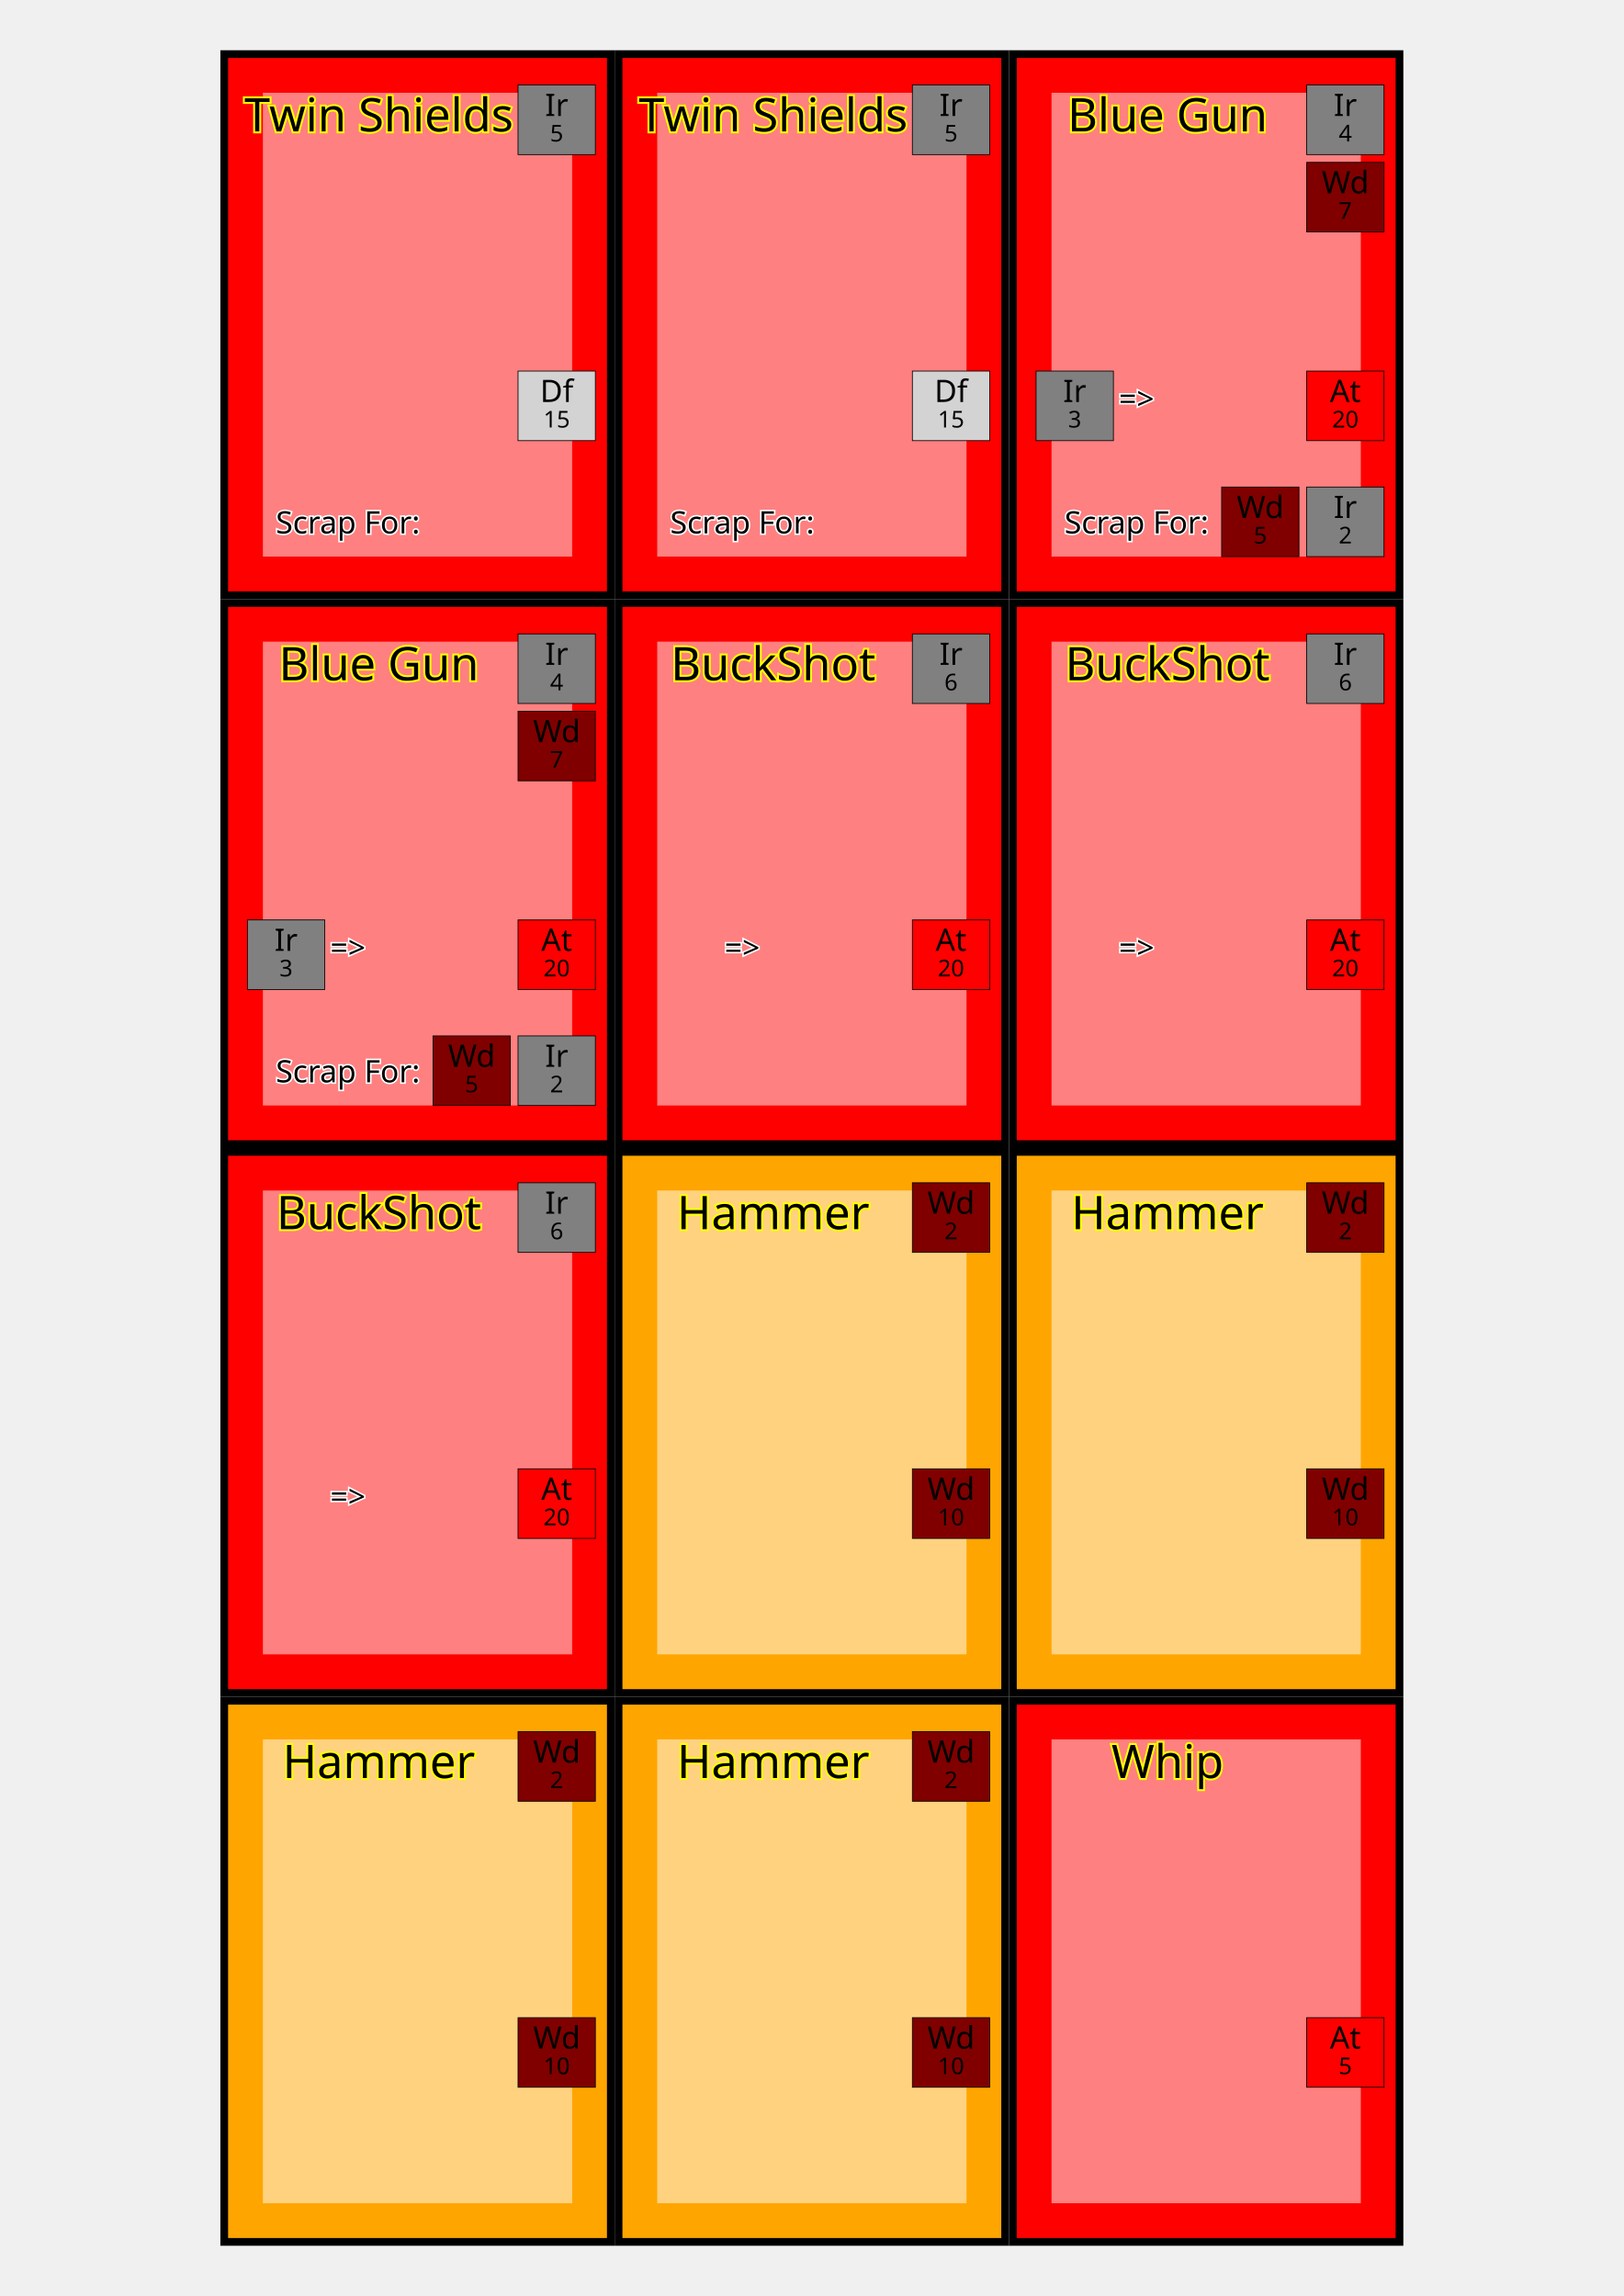
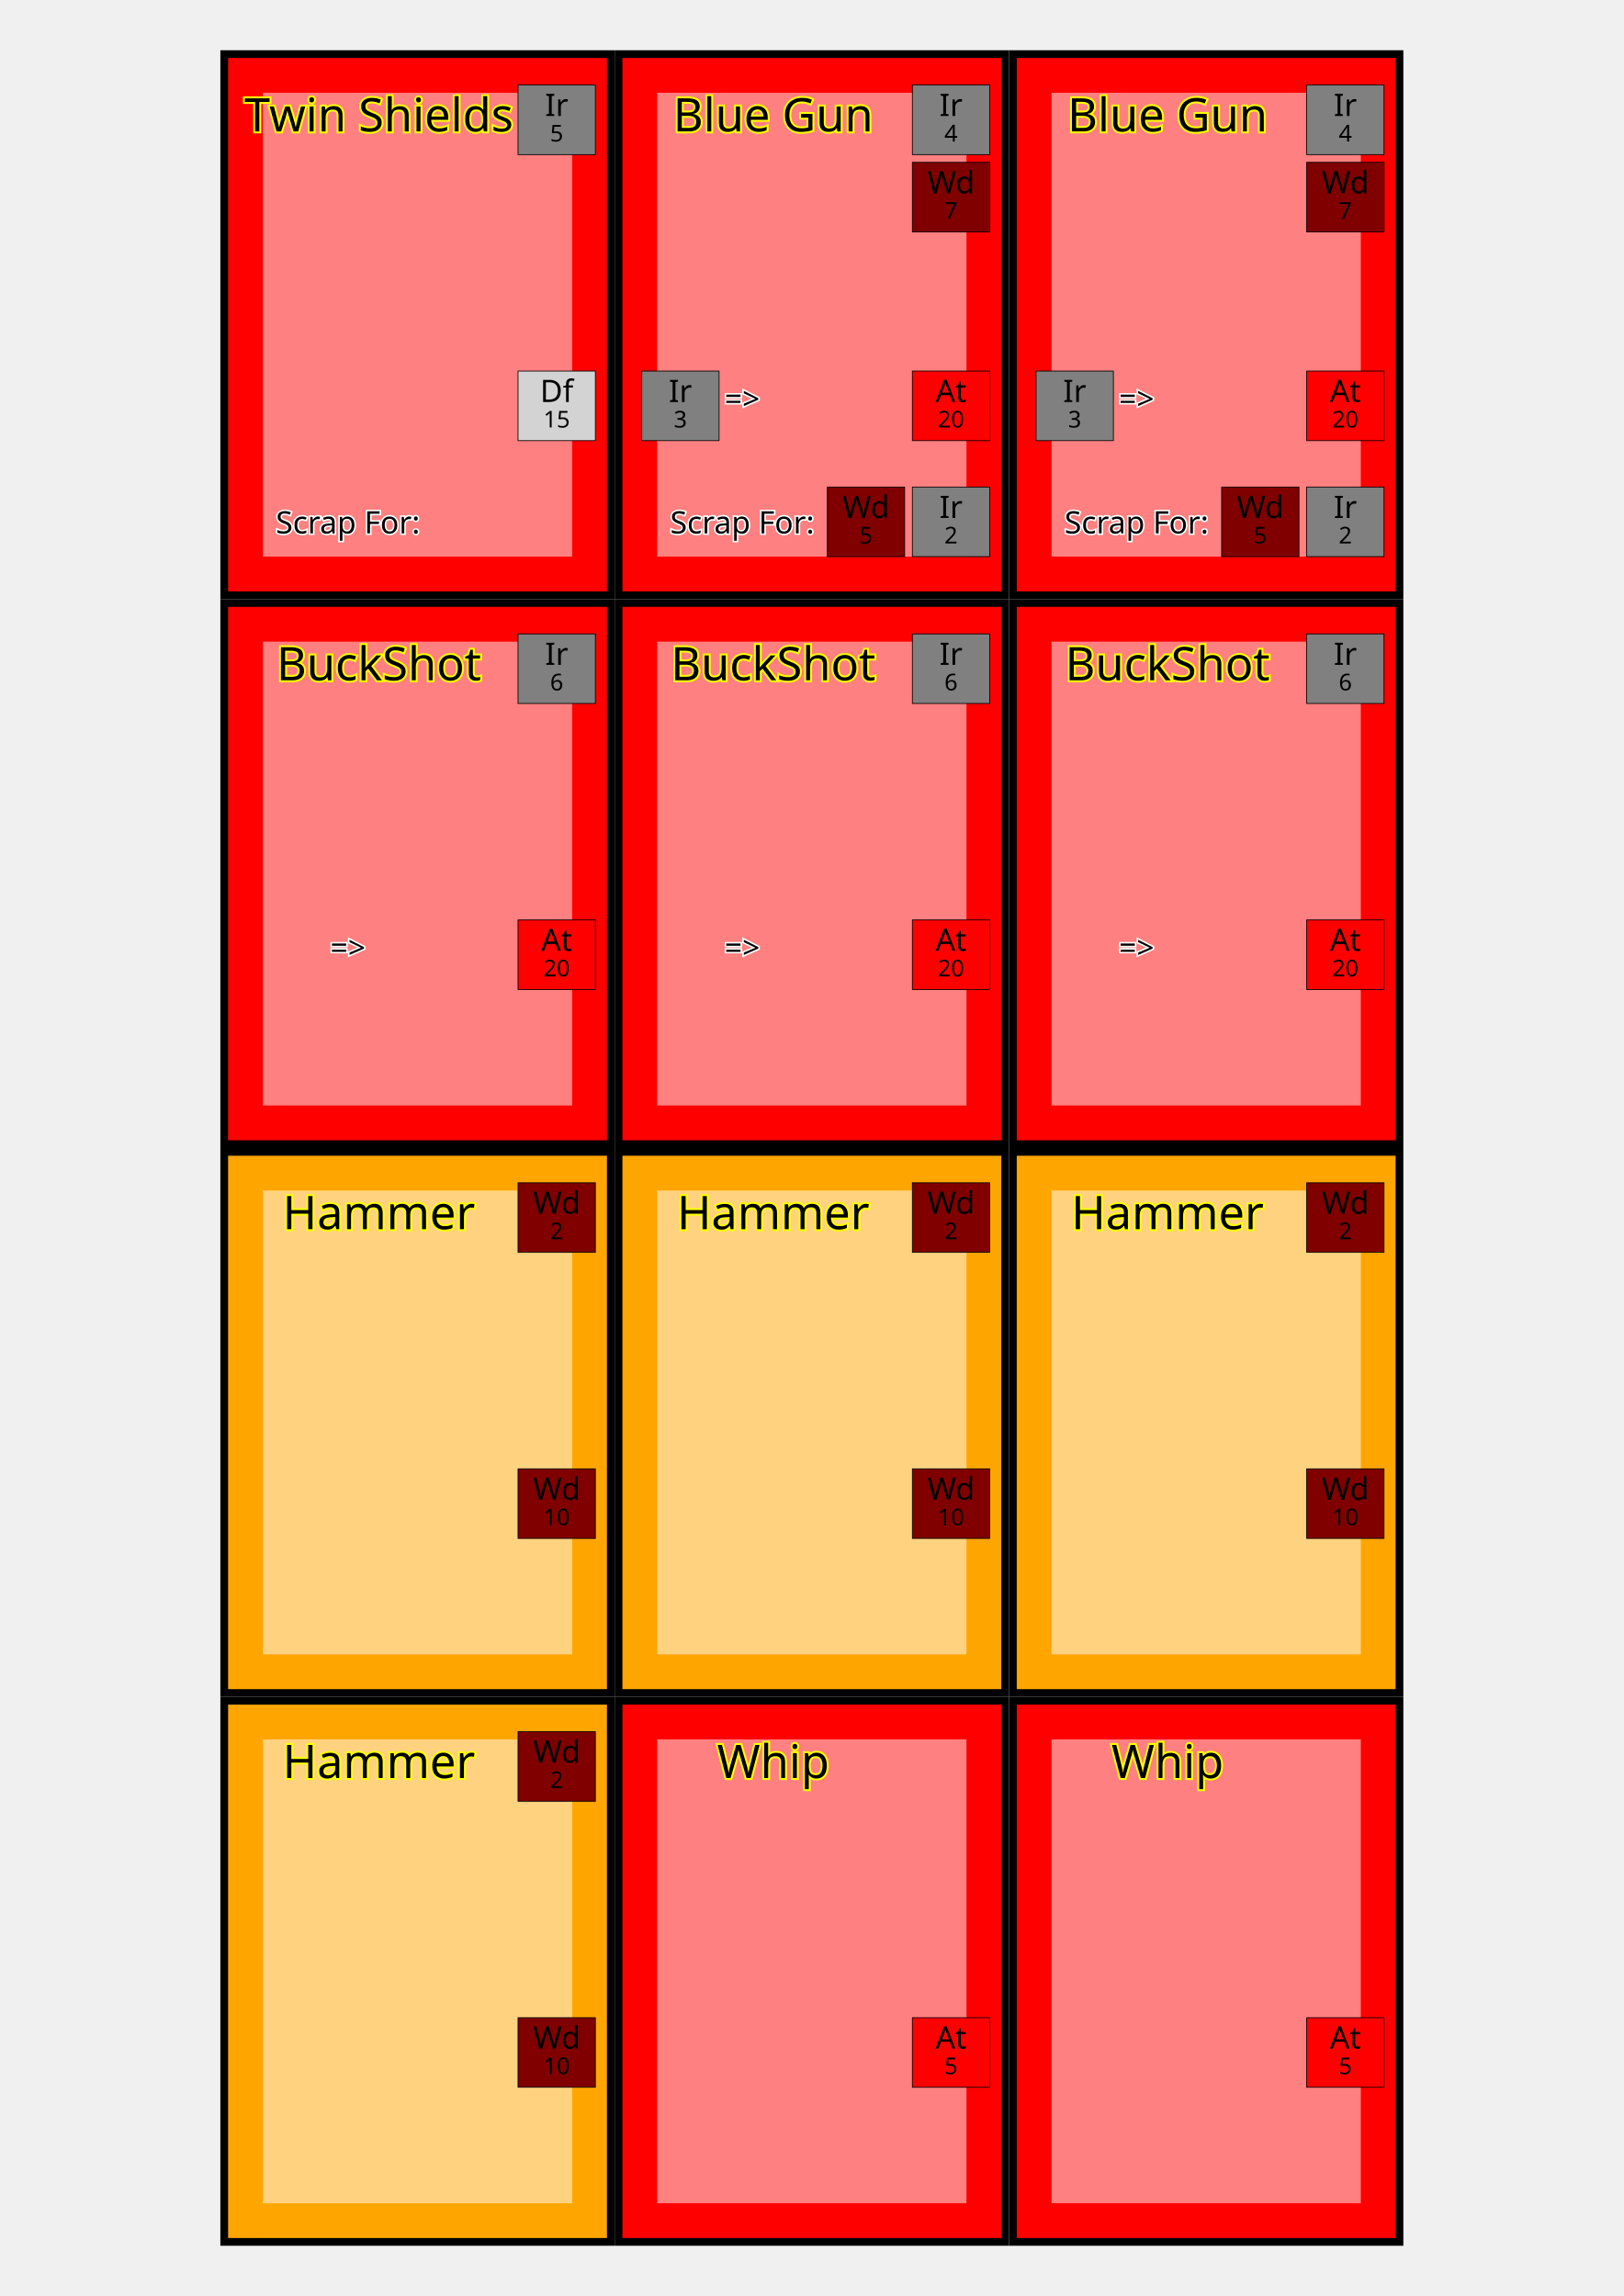
<svg xmlns="http://www.w3.org/2000/svg" version="1.1" width="210mm" height="297mm" viewBox="0 0 210 297">
  <g transform="translate(29 7)">
    <rect x="0" y="0" width="50" height="70" fill="red" stroke="black" stroke-width="1" />
    <rect x="5" y="5" width="40" height="60" fill="White" stroke="None" opacity="0.5" />
    <text x="20" y="10" fill="black" stroke="yellow" stroke-width="0.5" style="paint-order:stroke" text-anchor="middle" font-size="6" font-family="Rockwell">Twin Shields</text>
    <rect x="38" y="4" width="10" height="9" fill="gray" stroke="black" stroke-width="0.1" />
    <text x="43" y="8" font-size="4" font-family="Rockwell" text-anchor="middle">Ir</text>
    <text x="43" y="11.3" font-size="3" font-family="Rockwell" text-anchor="middle">5</text>
    <rect x="38" y="41" width="10" height="9" fill="lightgray" stroke="black" stroke-width="0.1" />
    <text x="43" y="45" font-size="4" font-family="Rockwell" text-anchor="middle">Df</text>
    <text x="43" y="48.3" font-size="3" font-family="Rockwell" text-anchor="middle">15</text>
    <text x="16" y="62" fill="black" stroke="white" stroke-width="0.4" style="paint-order:stroke" text-anchor="middle" font-size="4" font-family="Rockwell">Scrap For:</text>
  </g>
  <g transform="translate(80 7)">
    <rect x="0" y="0" width="50" height="70" fill="red" stroke="black" stroke-width="1" />
    <rect x="5" y="5" width="40" height="60" fill="White" stroke="None" opacity="0.5" />
-     <text x="20" y="10" fill="black" stroke="yellow" stroke-width="0.5" style="paint-order:stroke" text-anchor="middle" font-size="6" font-family="Rockwell">Twin Shields</text>
+     <text x="20" y="10" fill="black" stroke="yellow" stroke-width="0.5" style="paint-order:stroke" text-anchor="middle" font-size="6" font-family="Rockwell">Blue Gun</text>
    <rect x="38" y="4" width="10" height="9" fill="gray" stroke="black" stroke-width="0.1" />
    <text x="43" y="8" font-size="4" font-family="Rockwell" text-anchor="middle">Ir</text>
-     <text x="43" y="11.3" font-size="3" font-family="Rockwell" text-anchor="middle">5</text>
-     <rect x="38" y="41" width="10" height="9" fill="lightgray" stroke="black" stroke-width="0.1" />
-     <text x="43" y="45" font-size="4" font-family="Rockwell" text-anchor="middle">Df</text>
-     <text x="43" y="48.3" font-size="3" font-family="Rockwell" text-anchor="middle">15</text>
+     <text x="43" y="11.3" font-size="3" font-family="Rockwell" text-anchor="middle">4</text>
+     <rect x="38" y="14" width="10" height="9" fill="maroon" stroke="black" stroke-width="0.1" />
+     <text x="43" y="18" font-size="4" font-family="Rockwell" text-anchor="middle">Wd</text>
+     <text x="43" y="21.3" font-size="3" font-family="Rockwell" text-anchor="middle">7</text>
+     <rect x="38" y="41" width="10" height="9" fill="red" stroke="black" stroke-width="0.1" />
+     <text x="43" y="45" font-size="4" font-family="Rockwell" text-anchor="middle">At</text>
+     <text x="43" y="48.3" font-size="3" font-family="Rockwell" text-anchor="middle">20</text>
+     <rect x="3" y="41" width="10" height="9" fill="gray" stroke="black" stroke-width="0.1" />
+     <text x="8" y="45" font-size="4" font-family="Rockwell" text-anchor="middle">Ir</text>
+     <text x="8" y="48.3" font-size="3" font-family="Rockwell" text-anchor="middle">3</text>
+     <text x="16" y="46" fill="black" stroke="white" stroke-width="0.4" style="paint-order:stroke" text-anchor="middle" font-size="4" font-family="Rockwell">=&gt;</text>
    <text x="16" y="62" fill="black" stroke="white" stroke-width="0.4" style="paint-order:stroke" text-anchor="middle" font-size="4" font-family="Rockwell">Scrap For:</text>
+     <rect x="38" y="56" width="10" height="9" fill="gray" stroke="black" stroke-width="0.1" />
+     <text x="43" y="60" font-size="4" font-family="Rockwell" text-anchor="middle">Ir</text>
+     <text x="43" y="63.3" font-size="3" font-family="Rockwell" text-anchor="middle">2</text>
+     <rect x="27" y="56" width="10" height="9" fill="maroon" stroke="black" stroke-width="0.1" />
+     <text x="32" y="60" font-size="4" font-family="Rockwell" text-anchor="middle">Wd</text>
+     <text x="32" y="63.3" font-size="3" font-family="Rockwell" text-anchor="middle">5</text>
  </g>
  <g transform="translate(131 7)">
    <rect x="0" y="0" width="50" height="70" fill="red" stroke="black" stroke-width="1" />
    <rect x="5" y="5" width="40" height="60" fill="White" stroke="None" opacity="0.5" />
    <text x="20" y="10" fill="black" stroke="yellow" stroke-width="0.5" style="paint-order:stroke" text-anchor="middle" font-size="6" font-family="Rockwell">Blue Gun</text>
    <rect x="38" y="4" width="10" height="9" fill="gray" stroke="black" stroke-width="0.1" />
    <text x="43" y="8" font-size="4" font-family="Rockwell" text-anchor="middle">Ir</text>
    <text x="43" y="11.3" font-size="3" font-family="Rockwell" text-anchor="middle">4</text>
    <rect x="38" y="14" width="10" height="9" fill="maroon" stroke="black" stroke-width="0.1" />
    <text x="43" y="18" font-size="4" font-family="Rockwell" text-anchor="middle">Wd</text>
    <text x="43" y="21.3" font-size="3" font-family="Rockwell" text-anchor="middle">7</text>
    <rect x="38" y="41" width="10" height="9" fill="red" stroke="black" stroke-width="0.1" />
    <text x="43" y="45" font-size="4" font-family="Rockwell" text-anchor="middle">At</text>
    <text x="43" y="48.3" font-size="3" font-family="Rockwell" text-anchor="middle">20</text>
    <rect x="3" y="41" width="10" height="9" fill="gray" stroke="black" stroke-width="0.1" />
    <text x="8" y="45" font-size="4" font-family="Rockwell" text-anchor="middle">Ir</text>
    <text x="8" y="48.3" font-size="3" font-family="Rockwell" text-anchor="middle">3</text>
    <text x="16" y="46" fill="black" stroke="white" stroke-width="0.4" style="paint-order:stroke" text-anchor="middle" font-size="4" font-family="Rockwell">=&gt;</text>
    <text x="16" y="62" fill="black" stroke="white" stroke-width="0.4" style="paint-order:stroke" text-anchor="middle" font-size="4" font-family="Rockwell">Scrap For:</text>
    <rect x="38" y="56" width="10" height="9" fill="gray" stroke="black" stroke-width="0.1" />
    <text x="43" y="60" font-size="4" font-family="Rockwell" text-anchor="middle">Ir</text>
    <text x="43" y="63.3" font-size="3" font-family="Rockwell" text-anchor="middle">2</text>
    <rect x="27" y="56" width="10" height="9" fill="maroon" stroke="black" stroke-width="0.1" />
    <text x="32" y="60" font-size="4" font-family="Rockwell" text-anchor="middle">Wd</text>
    <text x="32" y="63.3" font-size="3" font-family="Rockwell" text-anchor="middle">5</text>
  </g>
  <g transform="translate(29 78)">
    <rect x="0" y="0" width="50" height="70" fill="red" stroke="black" stroke-width="1" />
    <rect x="5" y="5" width="40" height="60" fill="White" stroke="None" opacity="0.5" />
-     <text x="20" y="10" fill="black" stroke="yellow" stroke-width="0.5" style="paint-order:stroke" text-anchor="middle" font-size="6" font-family="Rockwell">Blue Gun</text>
+     <text x="20" y="10" fill="black" stroke="yellow" stroke-width="0.5" style="paint-order:stroke" text-anchor="middle" font-size="6" font-family="Rockwell">BuckShot</text>
    <rect x="38" y="4" width="10" height="9" fill="gray" stroke="black" stroke-width="0.1" />
    <text x="43" y="8" font-size="4" font-family="Rockwell" text-anchor="middle">Ir</text>
-     <text x="43" y="11.3" font-size="3" font-family="Rockwell" text-anchor="middle">4</text>
-     <rect x="38" y="14" width="10" height="9" fill="maroon" stroke="black" stroke-width="0.1" />
-     <text x="43" y="18" font-size="4" font-family="Rockwell" text-anchor="middle">Wd</text>
-     <text x="43" y="21.3" font-size="3" font-family="Rockwell" text-anchor="middle">7</text>
+     <text x="43" y="11.3" font-size="3" font-family="Rockwell" text-anchor="middle">6</text>
    <rect x="38" y="41" width="10" height="9" fill="red" stroke="black" stroke-width="0.1" />
    <text x="43" y="45" font-size="4" font-family="Rockwell" text-anchor="middle">At</text>
    <text x="43" y="48.3" font-size="3" font-family="Rockwell" text-anchor="middle">20</text>
-     <rect x="3" y="41" width="10" height="9" fill="gray" stroke="black" stroke-width="0.1" />
-     <text x="8" y="45" font-size="4" font-family="Rockwell" text-anchor="middle">Ir</text>
-     <text x="8" y="48.3" font-size="3" font-family="Rockwell" text-anchor="middle">3</text>
    <text x="16" y="46" fill="black" stroke="white" stroke-width="0.4" style="paint-order:stroke" text-anchor="middle" font-size="4" font-family="Rockwell">=&gt;</text>
-     <text x="16" y="62" fill="black" stroke="white" stroke-width="0.4" style="paint-order:stroke" text-anchor="middle" font-size="4" font-family="Rockwell">Scrap For:</text>
-     <rect x="38" y="56" width="10" height="9" fill="gray" stroke="black" stroke-width="0.1" />
-     <text x="43" y="60" font-size="4" font-family="Rockwell" text-anchor="middle">Ir</text>
-     <text x="43" y="63.3" font-size="3" font-family="Rockwell" text-anchor="middle">2</text>
-     <rect x="27" y="56" width="10" height="9" fill="maroon" stroke="black" stroke-width="0.1" />
-     <text x="32" y="60" font-size="4" font-family="Rockwell" text-anchor="middle">Wd</text>
-     <text x="32" y="63.3" font-size="3" font-family="Rockwell" text-anchor="middle">5</text>
  </g>
  <g transform="translate(80 78)">
    <rect x="0" y="0" width="50" height="70" fill="red" stroke="black" stroke-width="1" />
    <rect x="5" y="5" width="40" height="60" fill="White" stroke="None" opacity="0.5" />
    <text x="20" y="10" fill="black" stroke="yellow" stroke-width="0.5" style="paint-order:stroke" text-anchor="middle" font-size="6" font-family="Rockwell">BuckShot</text>
    <rect x="38" y="4" width="10" height="9" fill="gray" stroke="black" stroke-width="0.1" />
    <text x="43" y="8" font-size="4" font-family="Rockwell" text-anchor="middle">Ir</text>
    <text x="43" y="11.3" font-size="3" font-family="Rockwell" text-anchor="middle">6</text>
    <rect x="38" y="41" width="10" height="9" fill="red" stroke="black" stroke-width="0.1" />
    <text x="43" y="45" font-size="4" font-family="Rockwell" text-anchor="middle">At</text>
    <text x="43" y="48.3" font-size="3" font-family="Rockwell" text-anchor="middle">20</text>
    <text x="16" y="46" fill="black" stroke="white" stroke-width="0.4" style="paint-order:stroke" text-anchor="middle" font-size="4" font-family="Rockwell">=&gt;</text>
  </g>
  <g transform="translate(131 78)">
    <rect x="0" y="0" width="50" height="70" fill="red" stroke="black" stroke-width="1" />
    <rect x="5" y="5" width="40" height="60" fill="White" stroke="None" opacity="0.5" />
    <text x="20" y="10" fill="black" stroke="yellow" stroke-width="0.5" style="paint-order:stroke" text-anchor="middle" font-size="6" font-family="Rockwell">BuckShot</text>
    <rect x="38" y="4" width="10" height="9" fill="gray" stroke="black" stroke-width="0.1" />
    <text x="43" y="8" font-size="4" font-family="Rockwell" text-anchor="middle">Ir</text>
    <text x="43" y="11.3" font-size="3" font-family="Rockwell" text-anchor="middle">6</text>
    <rect x="38" y="41" width="10" height="9" fill="red" stroke="black" stroke-width="0.1" />
    <text x="43" y="45" font-size="4" font-family="Rockwell" text-anchor="middle">At</text>
    <text x="43" y="48.3" font-size="3" font-family="Rockwell" text-anchor="middle">20</text>
    <text x="16" y="46" fill="black" stroke="white" stroke-width="0.4" style="paint-order:stroke" text-anchor="middle" font-size="4" font-family="Rockwell">=&gt;</text>
  </g>
  <g transform="translate(29 149)">
-     <rect x="0" y="0" width="50" height="70" fill="red" stroke="black" stroke-width="1" />
+     <rect x="0" y="0" width="50" height="70" fill="orange" stroke="black" stroke-width="1" />
    <rect x="5" y="5" width="40" height="60" fill="White" stroke="None" opacity="0.5" />
-     <text x="20" y="10" fill="black" stroke="yellow" stroke-width="0.5" style="paint-order:stroke" text-anchor="middle" font-size="6" font-family="Rockwell">BuckShot</text>
-     <rect x="38" y="4" width="10" height="9" fill="gray" stroke="black" stroke-width="0.1" />
-     <text x="43" y="8" font-size="4" font-family="Rockwell" text-anchor="middle">Ir</text>
-     <text x="43" y="11.3" font-size="3" font-family="Rockwell" text-anchor="middle">6</text>
-     <rect x="38" y="41" width="10" height="9" fill="red" stroke="black" stroke-width="0.1" />
-     <text x="43" y="45" font-size="4" font-family="Rockwell" text-anchor="middle">At</text>
-     <text x="43" y="48.3" font-size="3" font-family="Rockwell" text-anchor="middle">20</text>
-     <text x="16" y="46" fill="black" stroke="white" stroke-width="0.4" style="paint-order:stroke" text-anchor="middle" font-size="4" font-family="Rockwell">=&gt;</text>
+     <text x="20" y="10" fill="black" stroke="yellow" stroke-width="0.5" style="paint-order:stroke" text-anchor="middle" font-size="6" font-family="Rockwell">Hammer</text>
+     <rect x="38" y="4" width="10" height="9" fill="maroon" stroke="black" stroke-width="0.1" />
+     <text x="43" y="8" font-size="4" font-family="Rockwell" text-anchor="middle">Wd</text>
+     <text x="43" y="11.3" font-size="3" font-family="Rockwell" text-anchor="middle">2</text>
+     <rect x="38" y="41" width="10" height="9" fill="maroon" stroke="black" stroke-width="0.1" />
+     <text x="43" y="45" font-size="4" font-family="Rockwell" text-anchor="middle">Wd</text>
+     <text x="43" y="48.3" font-size="3" font-family="Rockwell" text-anchor="middle">10</text>
  </g>
  <g transform="translate(80 149)">
    <rect x="0" y="0" width="50" height="70" fill="orange" stroke="black" stroke-width="1" />
    <rect x="5" y="5" width="40" height="60" fill="White" stroke="None" opacity="0.5" />
    <text x="20" y="10" fill="black" stroke="yellow" stroke-width="0.5" style="paint-order:stroke" text-anchor="middle" font-size="6" font-family="Rockwell">Hammer</text>
    <rect x="38" y="4" width="10" height="9" fill="maroon" stroke="black" stroke-width="0.1" />
    <text x="43" y="8" font-size="4" font-family="Rockwell" text-anchor="middle">Wd</text>
    <text x="43" y="11.3" font-size="3" font-family="Rockwell" text-anchor="middle">2</text>
    <rect x="38" y="41" width="10" height="9" fill="maroon" stroke="black" stroke-width="0.1" />
    <text x="43" y="45" font-size="4" font-family="Rockwell" text-anchor="middle">Wd</text>
    <text x="43" y="48.3" font-size="3" font-family="Rockwell" text-anchor="middle">10</text>
  </g>
  <g transform="translate(131 149)">
    <rect x="0" y="0" width="50" height="70" fill="orange" stroke="black" stroke-width="1" />
    <rect x="5" y="5" width="40" height="60" fill="White" stroke="None" opacity="0.5" />
    <text x="20" y="10" fill="black" stroke="yellow" stroke-width="0.5" style="paint-order:stroke" text-anchor="middle" font-size="6" font-family="Rockwell">Hammer</text>
    <rect x="38" y="4" width="10" height="9" fill="maroon" stroke="black" stroke-width="0.1" />
    <text x="43" y="8" font-size="4" font-family="Rockwell" text-anchor="middle">Wd</text>
    <text x="43" y="11.3" font-size="3" font-family="Rockwell" text-anchor="middle">2</text>
    <rect x="38" y="41" width="10" height="9" fill="maroon" stroke="black" stroke-width="0.1" />
    <text x="43" y="45" font-size="4" font-family="Rockwell" text-anchor="middle">Wd</text>
    <text x="43" y="48.3" font-size="3" font-family="Rockwell" text-anchor="middle">10</text>
  </g>
  <g transform="translate(29 220)">
    <rect x="0" y="0" width="50" height="70" fill="orange" stroke="black" stroke-width="1" />
    <rect x="5" y="5" width="40" height="60" fill="White" stroke="None" opacity="0.5" />
    <text x="20" y="10" fill="black" stroke="yellow" stroke-width="0.5" style="paint-order:stroke" text-anchor="middle" font-size="6" font-family="Rockwell">Hammer</text>
    <rect x="38" y="4" width="10" height="9" fill="maroon" stroke="black" stroke-width="0.1" />
    <text x="43" y="8" font-size="4" font-family="Rockwell" text-anchor="middle">Wd</text>
    <text x="43" y="11.3" font-size="3" font-family="Rockwell" text-anchor="middle">2</text>
    <rect x="38" y="41" width="10" height="9" fill="maroon" stroke="black" stroke-width="0.1" />
    <text x="43" y="45" font-size="4" font-family="Rockwell" text-anchor="middle">Wd</text>
    <text x="43" y="48.3" font-size="3" font-family="Rockwell" text-anchor="middle">10</text>
  </g>
  <g transform="translate(80 220)">
-     <rect x="0" y="0" width="50" height="70" fill="orange" stroke="black" stroke-width="1" />
+     <rect x="0" y="0" width="50" height="70" fill="red" stroke="black" stroke-width="1" />
    <rect x="5" y="5" width="40" height="60" fill="White" stroke="None" opacity="0.5" />
-     <text x="20" y="10" fill="black" stroke="yellow" stroke-width="0.5" style="paint-order:stroke" text-anchor="middle" font-size="6" font-family="Rockwell">Hammer</text>
-     <rect x="38" y="4" width="10" height="9" fill="maroon" stroke="black" stroke-width="0.1" />
-     <text x="43" y="8" font-size="4" font-family="Rockwell" text-anchor="middle">Wd</text>
-     <text x="43" y="11.3" font-size="3" font-family="Rockwell" text-anchor="middle">2</text>
-     <rect x="38" y="41" width="10" height="9" fill="maroon" stroke="black" stroke-width="0.1" />
-     <text x="43" y="45" font-size="4" font-family="Rockwell" text-anchor="middle">Wd</text>
-     <text x="43" y="48.3" font-size="3" font-family="Rockwell" text-anchor="middle">10</text>
+     <text x="20" y="10" fill="black" stroke="yellow" stroke-width="0.5" style="paint-order:stroke" text-anchor="middle" font-size="6" font-family="Rockwell">Whip</text>
+     <rect x="38" y="41" width="10" height="9" fill="red" stroke="black" stroke-width="0.1" />
+     <text x="43" y="45" font-size="4" font-family="Rockwell" text-anchor="middle">At</text>
+     <text x="43" y="48.3" font-size="3" font-family="Rockwell" text-anchor="middle">5</text>
  </g>
  <g transform="translate(131 220)">
    <rect x="0" y="0" width="50" height="70" fill="red" stroke="black" stroke-width="1" />
    <rect x="5" y="5" width="40" height="60" fill="White" stroke="None" opacity="0.5" />
    <text x="20" y="10" fill="black" stroke="yellow" stroke-width="0.5" style="paint-order:stroke" text-anchor="middle" font-size="6" font-family="Rockwell">Whip</text>
    <rect x="38" y="41" width="10" height="9" fill="red" stroke="black" stroke-width="0.1" />
    <text x="43" y="45" font-size="4" font-family="Rockwell" text-anchor="middle">At</text>
    <text x="43" y="48.3" font-size="3" font-family="Rockwell" text-anchor="middle">5</text>
  </g>
</svg>
